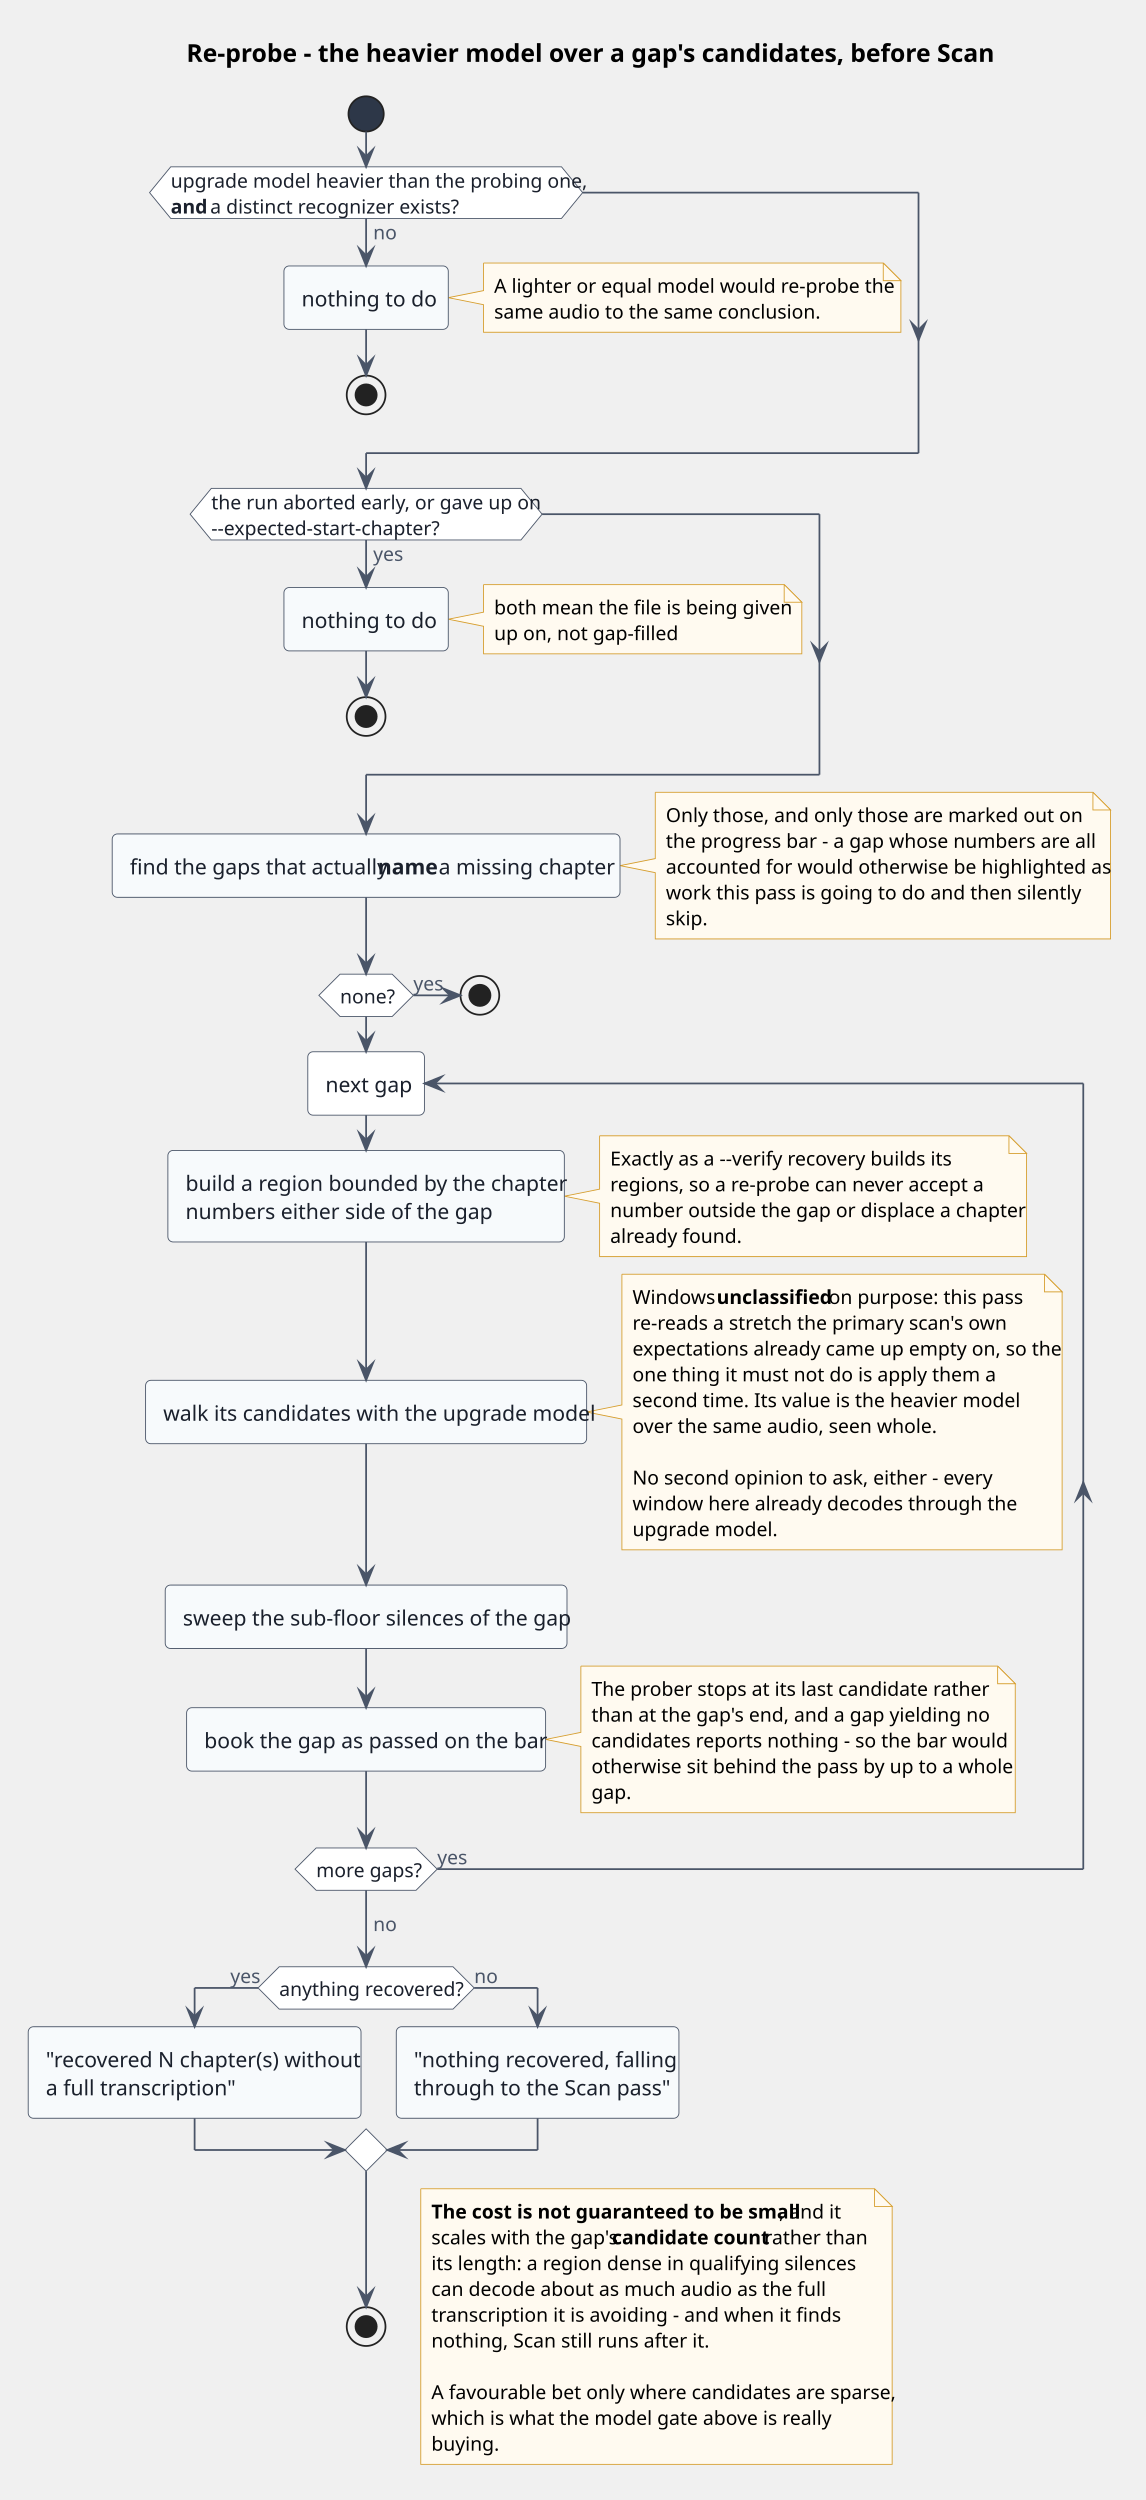
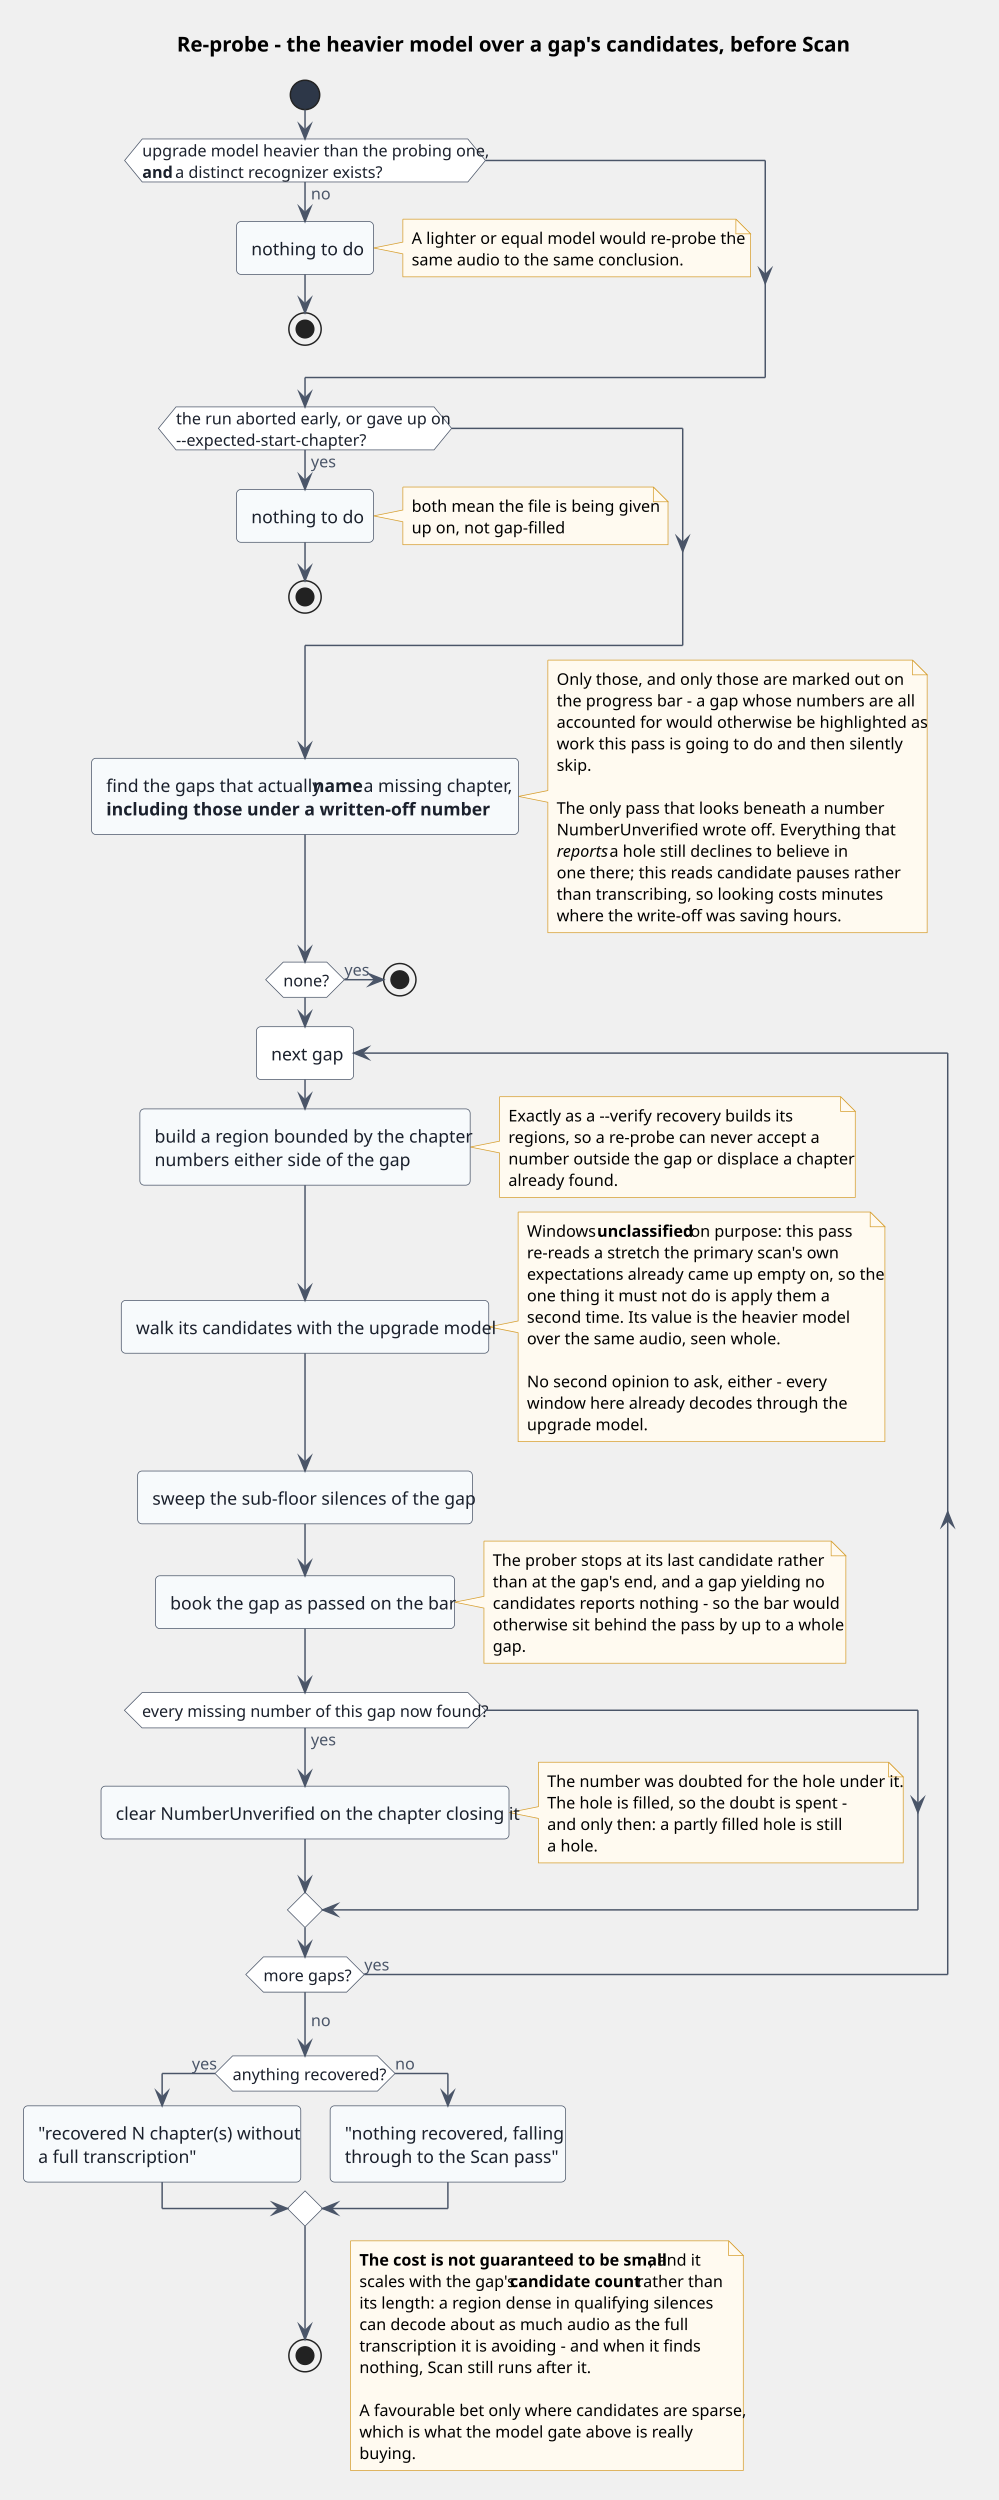
- <svg xmlns="http://www.w3.org/2000/svg" version="1.1" data-diagram-type="ACTIVITY" style="width:650px;height:1418px;background:#FFFFFF;" width="650px" height="1418px" viewBox="0 0 650 1418" zoomAndPan="magnify" preserveAspectRatio="none" contentStyleType="text/css">
+ <svg xmlns="http://www.w3.org/2000/svg" version="1.1" data-diagram-type="ACTIVITY" style="width:680px;height:1702px;background:#FFFFFF;" width="680px" height="1702px" viewBox="0 0 680 1702" zoomAndPan="magnify" preserveAspectRatio="none" contentStyleType="text/css">
  <defs />
  <g font-family="sans-serif" lengthAdjust="spacing">
    <g class="title" data-source-line="2">
-       <text x="105.734" y="35.107" fill="#000" font-size="14" textLength="437.438" font-weight="700" font-family="'Segoe UI'">Re-probe - the heavier model over a gap's candidates, before Scan</text>
+       <text x="120.385" y="35.107" fill="#000" font-size="14" textLength="437.438" font-weight="700" font-family="'Segoe UI'">Re-probe - the heavier model over a gap's candidates, before Scan</text>
    </g>
    <ellipse cx="207.656" cy="64.621" rx="10" ry="10" fill="#2D3748" style="stroke:#222;stroke-width:1;" />
    <path d="M274.262,149.198 L274.262,164.829 L254.262,168.829 L274.262,172.829 L274.262,188.46 A0,0 0 0 0 274.262,188.46 L510.981,188.46 A0,0 0 0 0 510.981,188.46 L510.981,159.198 L500.981,149.198 L274.262,149.198 A0,0 0 0 0 274.262,149.198" style="stroke:#D69E2E;stroke-width:0.5;" fill="#FFFAF0" />
    <path d="M500.981,149.198 L500.981,159.198 L510.981,159.198 L500.981,149.198" style="stroke:#D69E2E;stroke-width:0.5;" fill="#FFFAF0" />
    <text x="280.262" y="166.068" fill="#000" font-size="11" textLength="215.719" font-family="'Segoe UI'">A lighter or equal model would re-probe the</text>
    <text x="280.262" y="180.699" fill="#000" font-size="11" textLength="173.443" font-family="'Segoe UI'">same audio to the same conclusion.</text>
    <rect x="161.049" y="150.849" width="93.213" height="35.961" fill="#F7FAFC" style="stroke:#4A5568;stroke-width:0.5;" rx="3" ry="3" />
    <text x="171.049" y="173.798" fill="#1A202C" font-size="12" textLength="73.213" font-family="'Segoe UI'">nothing to do</text>
    <ellipse cx="207.656" cy="224.014" rx="11" ry="11" fill="none" style="stroke:#222;stroke-width:1;" />
    <ellipse cx="207.656" cy="224.014" rx="6" ry="6" fill="#222" style="stroke:#222;stroke-width:1;" />
    <polygon points="96.829,94.621,318.483,94.621,330.483,109.252,318.483,123.883,96.829,123.883,84.829,109.252,96.829,94.621" fill="#FFF" style="stroke:#4A5568;stroke-width:0.5;stroke-linejoin:miter;stroke-miterlimit:10;" />
    <text x="211.656" y="135.753" fill="#4A5568" font-size="11" textLength="12.67" font-family="'Segoe UI'">no</text>
    <text x="96.829" y="106.491" fill="#1A202C" font-size="11" textLength="221.654" font-family="'Segoe UI'">upgrade model heavier than the probing one,</text>
    <text x="96.829" y="121.122" fill="#1A202C" font-size="11" textLength="19.384" font-weight="700" font-family="'Segoe UI'">and</text>
    <text x="119.226" y="121.122" fill="#1A202C" font-size="11" textLength="132.349" font-family="'Segoe UI'">a distinct recognizer exists?</text>
    <path d="M274.262,331.591 L274.262,347.222 L254.262,351.222 L274.262,355.222 L274.262,370.853 A0,0 0 0 0 274.262,370.853 L454.789,370.853 A0,0 0 0 0 454.789,370.853 L454.789,341.591 L444.789,331.591 L274.262,331.591 A0,0 0 0 0 274.262,331.591" style="stroke:#D69E2E;stroke-width:0.5;" fill="#FFFAF0" />
    <path d="M444.789,331.591 L444.789,341.591 L454.789,341.591 L444.789,331.591" style="stroke:#D69E2E;stroke-width:0.5;" fill="#FFFAF0" />
    <text x="280.262" y="348.461" fill="#000" font-size="11" textLength="159.527" font-family="'Segoe UI'">both mean the file is being given</text>
    <text x="280.262" y="363.092" fill="#000" font-size="11" textLength="99.79" font-family="'Segoe UI'">up on, not gap-filled</text>
    <rect x="161.049" y="333.241" width="93.213" height="35.961" fill="#F7FAFC" style="stroke:#4A5568;stroke-width:0.5;" rx="3" ry="3" />
    <text x="171.049" y="356.19" fill="#1A202C" font-size="12" textLength="73.213" font-family="'Segoe UI'">nothing to do</text>
    <ellipse cx="207.656" cy="406.406" rx="11" ry="11" fill="none" style="stroke:#222;stroke-width:1;" />
    <ellipse cx="207.656" cy="406.406" rx="6" ry="6" fill="#222" style="stroke:#222;stroke-width:1;" />
    <polygon points="119.838,277.014,295.473,277.014,307.473,291.645,295.473,306.275,119.838,306.275,107.838,291.645,119.838,277.014" fill="#FFF" style="stroke:#4A5568;stroke-width:0.5;stroke-linejoin:miter;stroke-miterlimit:10;" />
    <text x="211.656" y="318.146" fill="#4A5568" font-size="11" textLength="15.743" font-family="'Segoe UI'">yes</text>
    <text x="119.838" y="288.884" fill="#1A202C" font-size="11" textLength="175.635" font-family="'Segoe UI'">the run aborted early, or gave up on</text>
    <text x="119.838" y="303.515" fill="#1A202C" font-size="11" textLength="124.803" font-family="'Segoe UI'">--expected-start-chapter?</text>
-     <path d="M371.671,449.406 L371.671,486.983 L351.671,490.983 L371.671,494.983 L371.671,532.561 A0,0 0 0 0 371.671,532.561 L629.907,532.561 A0,0 0 0 0 629.907,532.561 L629.907,459.406 L619.907,449.406 L371.671,449.406 A0,0 0 0 0 371.671,449.406" style="stroke:#D69E2E;stroke-width:0.5;" fill="#FFFAF0" />
-     <path d="M619.907,449.406 L619.907,459.406 L629.907,459.406 L619.907,449.406" style="stroke:#D69E2E;stroke-width:0.5;" fill="#FFFAF0" />
-     <text x="377.671" y="466.276" fill="#000" font-size="11" textLength="222.422" font-family="'Segoe UI'">Only those, and only those are marked out on</text>
-     <text x="377.671" y="480.907" fill="#000" font-size="11" textLength="229.147" font-family="'Segoe UI'">the progress bar - a gap whose numbers are all</text>
-     <text x="377.671" y="495.538" fill="#000" font-size="11" textLength="237.236" font-family="'Segoe UI'">accounted for would otherwise be highlighted as</text>
-     <text x="377.671" y="510.169" fill="#000" font-size="11" textLength="222.122" font-family="'Segoe UI'">work this pass is going to do and then silently</text>
-     <text x="377.671" y="524.8" fill="#000" font-size="11" textLength="21.651" font-family="'Segoe UI'">skip.</text>
-     <rect x="63.64" y="473.003" width="288.031" height="35.961" fill="#F7FAFC" style="stroke:#4A5568;stroke-width:0.5;" rx="3" ry="3" />
-     <text x="73.64" y="495.952" fill="#1A202C" font-size="12" textLength="137.379" font-family="'Segoe UI'">find the gaps that actually</text>
-     <text x="214.306" y="495.952" fill="#1A202C" font-size="12" textLength="31.201" font-weight="700" font-family="'Segoe UI'">name</text>
-     <text x="248.794" y="495.952" fill="#1A202C" font-size="12" textLength="92.877" font-family="'Segoe UI'">a missing chapter</text>
-     <polygon points="192.866,552.561,222.445,552.561,234.445,564.561,222.445,576.561,192.866,576.561,180.866,564.561,192.866,552.561" fill="#FFF" style="stroke:#4A5568;stroke-width:0.5;stroke-linejoin:miter;stroke-miterlimit:10;" />
-     <text x="192.866" y="569.115" fill="#1A202C" font-size="11" textLength="29.579" font-family="'Segoe UI'">none?</text>
-     <text x="234.445" y="561.8" fill="#4A5568" font-size="11" textLength="15.743" font-family="'Segoe UI'">yes</text>
-     <ellipse cx="272.188" cy="564.561" rx="11" ry="11" fill="none" style="stroke:#222;stroke-width:1;" />
-     <ellipse cx="272.188" cy="564.561" rx="6" ry="6" fill="#222" style="stroke:#222;stroke-width:1;" />
-     <path d="M340.092,644.221 L340.092,674.482 L320.092,678.482 L340.092,682.482 L340.092,712.744 A0,0 0 0 0 340.092,712.744 L582.269,712.744 A0,0 0 0 0 582.269,712.744 L582.269,654.221 L572.269,644.221 L340.092,644.221 A0,0 0 0 0 340.092,644.221" style="stroke:#D69E2E;stroke-width:0.5;" fill="#FFFAF0" />
-     <path d="M572.269,644.221 L572.269,654.221 L582.269,654.221 L572.269,644.221" style="stroke:#D69E2E;stroke-width:0.5;" fill="#FFFAF0" />
-     <text x="346.092" y="661.091" fill="#000" font-size="11" textLength="183.514" font-family="'Segoe UI'">Exactly as a --verify recovery builds its</text>
-     <text x="346.092" y="675.722" fill="#000" font-size="11" textLength="200.202" font-family="'Segoe UI'">regions, so a re-probe can never accept a</text>
-     <text x="346.092" y="690.353" fill="#000" font-size="11" textLength="221.176" font-family="'Segoe UI'">number outside the gap or displace a chapter</text>
-     <text x="346.092" y="704.983" fill="#000" font-size="11" textLength="69.448" font-family="'Segoe UI'">already found.</text>
-     <rect x="95.219" y="652.521" width="224.873" height="51.922" fill="#F7FAFC" style="stroke:#4A5568;stroke-width:0.5;" rx="3" ry="3" />
-     <text x="105.219" y="675.471" fill="#1A202C" font-size="12" textLength="204.873" font-family="'Segoe UI'">build a region bounded by the chapter</text>
-     <text x="105.219" y="691.432" fill="#1A202C" font-size="12" textLength="162.92" font-family="'Segoe UI'">numbers either side of the gap</text>
-     <path d="M352.74,722.744 L352.74,796.898 L332.74,800.898 L352.74,804.898 L352.74,879.053 A0,0 0 0 0 352.74,879.053 L602.436,879.053 A0,0 0 0 0 602.436,879.053 L602.436,732.744 L592.436,722.744 L352.74,722.744 A0,0 0 0 0 352.74,722.744" style="stroke:#D69E2E;stroke-width:0.5;" fill="#FFFAF0" />
-     <path d="M592.436,722.744 L592.436,732.744 L602.436,732.744 L592.436,722.744" style="stroke:#D69E2E;stroke-width:0.5;" fill="#FFFAF0" />
-     <text x="358.74" y="739.614" fill="#000" font-size="11" textLength="44.704" font-family="'Segoe UI'">Windows</text>
-     <text x="406.457" y="739.614" fill="#000" font-size="11" textLength="60.543" font-weight="700" font-family="'Segoe UI'">unclassified</text>
-     <text x="470.013" y="739.614" fill="#000" font-size="11" textLength="102.625" font-family="'Segoe UI'">on purpose: this pass</text>
-     <text x="358.74" y="754.245" fill="#000" font-size="11" textLength="199.241" font-family="'Segoe UI'">re-reads a stretch the primary scan's own</text>
-     <text x="358.74" y="768.876" fill="#000" font-size="11" textLength="228.696" font-family="'Segoe UI'">expectations already came up empty on, so the</text>
-     <text x="358.74" y="783.507" fill="#000" font-size="11" textLength="195.293" font-family="'Segoe UI'">one thing it must not do is apply them a</text>
-     <text x="358.74" y="798.138" fill="#000" font-size="11" textLength="205.509" font-family="'Segoe UI'">second time. Its value is the heavier model</text>
-     <text x="358.74" y="812.769" fill="#000" font-size="11" textLength="161.165" font-family="'Segoe UI'">over the same audio, seen whole.</text>
-     <text x="358.74" y="827.399" fill="#000" font-size="11" font-family="'Segoe UI'"> </text>
-     <text x="358.74" y="842.03" fill="#000" font-size="11" textLength="194.106" font-family="'Segoe UI'">No second opinion to ask, either - every</text>
-     <text x="358.74" y="856.661" fill="#000" font-size="11" textLength="205.074" font-family="'Segoe UI'">window here already decodes through the</text>
-     <text x="358.74" y="871.292" fill="#000" font-size="11" textLength="77.032" font-family="'Segoe UI'">upgrade model.</text>
-     <rect x="82.572" y="782.918" width="250.168" height="35.961" fill="#F7FAFC" style="stroke:#4A5568;stroke-width:0.5;" rx="3" ry="3" />
-     <text x="92.572" y="805.867" fill="#1A202C" font-size="12" textLength="230.168" font-family="'Segoe UI'">walk its candidates with the upgrade model</text>
-     <rect x="93.713" y="899.053" width="227.885" height="35.961" fill="#F7FAFC" style="stroke:#4A5568;stroke-width:0.5;" rx="3" ry="3" />
-     <text x="103.713" y="922.002" fill="#1A202C" font-size="12" textLength="207.885" font-family="'Segoe UI'">sweep the sub-floor silences of the gap</text>
-     <path d="M329.466,945.014 L329.466,982.591 L309.466,986.591 L329.466,990.591 L329.466,1028.168 A0,0 0 0 0 329.466,1028.168 L575.854,1028.168 A0,0 0 0 0 575.854,1028.168 L575.854,955.014 L565.854,945.014 L329.466,945.014 A0,0 0 0 0 329.466,945.014" style="stroke:#D69E2E;stroke-width:0.5;" fill="#FFFAF0" />
-     <path d="M565.854,945.014 L565.854,955.014 L575.854,955.014 L565.854,945.014" style="stroke:#D69E2E;stroke-width:0.5;" fill="#FFFAF0" />
-     <text x="335.466" y="961.884" fill="#000" font-size="11" textLength="211.175" font-family="'Segoe UI'">The prober stops at its last candidate rather</text>
-     <text x="335.466" y="976.515" fill="#000" font-size="11" textLength="213.855" font-family="'Segoe UI'">than at the gap's end, and a gap yielding no</text>
-     <text x="335.466" y="991.146" fill="#000" font-size="11" textLength="222.922" font-family="'Segoe UI'">candidates reports nothing - so the bar would</text>
-     <text x="335.466" y="1005.776" fill="#000" font-size="11" textLength="225.387" font-family="'Segoe UI'">otherwise sit behind the pass by up to a whole</text>
-     <text x="335.466" y="1020.407" fill="#000" font-size="11" textLength="20.926" font-family="'Segoe UI'">gap.</text>
-     <rect x="105.845" y="968.61" width="203.621" height="35.961" fill="#F7FAFC" style="stroke:#4A5568;stroke-width:0.5;" rx="3" ry="3" />
-     <text x="115.845" y="991.56" fill="#1A202C" font-size="12" textLength="183.621" font-family="'Segoe UI'">book the gap as passed on the bar</text>
-     <rect x="174.579" y="596.561" width="66.154" height="35.961" fill="#FFF" style="stroke:#4A5568;stroke-width:0.5;" rx="3" ry="3" />
-     <text x="184.579" y="619.51" fill="#1A202C" font-size="12" textLength="46.154" font-family="'Segoe UI'">next gap</text>
-     <polygon points="179.331,1048.168,235.98,1048.168,247.98,1060.168,235.98,1072.168,179.331,1072.168,167.331,1060.168,179.331,1048.168" fill="#FFF" style="stroke:#4A5568;stroke-width:0.5;stroke-linejoin:miter;stroke-miterlimit:10;" />
-     <text x="179.331" y="1064.723" fill="#1A202C" font-size="11" textLength="56.649" font-family="'Segoe UI'">more gaps?</text>
-     <text x="247.98" y="1057.407" fill="#4A5568" font-size="11" textLength="15.743" font-family="'Segoe UI'">yes</text>
-     <polygon points="158.363,1115.56,256.949,1115.56,268.949,1127.56,256.949,1139.56,158.363,1139.56,146.363,1127.56,158.363,1115.56" fill="#FFF" style="stroke:#4A5568;stroke-width:0.5;stroke-linejoin:miter;stroke-miterlimit:10;" />
-     <text x="158.363" y="1132.114" fill="#1A202C" font-size="11" textLength="98.586" font-family="'Segoe UI'">anything recovered?</text>
-     <text x="130.62" y="1124.799" fill="#4A5568" font-size="11" textLength="15.743" font-family="'Segoe UI'">yes</text>
-     <text x="268.949" y="1124.799" fill="#4A5568" font-size="11" textLength="12.67" font-family="'Segoe UI'">no</text>
-     <rect x="16" y="1149.56" width="188.768" height="51.922" fill="#F7FAFC" style="stroke:#4A5568;stroke-width:0.5;" rx="3" ry="3" />
-     <text x="26" y="1172.509" fill="#1A202C" font-size="12" textLength="168.768" font-family="'Segoe UI'">"recovered N chapter(s) without</text>
-     <text x="26" y="1188.47" fill="#1A202C" font-size="12" textLength="100.441" font-family="'Segoe UI'">a full transcription"</text>
-     <rect x="224.768" y="1149.56" width="160.32" height="51.922" fill="#F7FAFC" style="stroke:#4A5568;stroke-width:0.5;" rx="3" ry="3" />
-     <text x="234.768" y="1172.509" fill="#1A202C" font-size="12" textLength="140.32" font-family="'Segoe UI'">"nothing recovered, falling</text>
-     <text x="234.768" y="1188.47" fill="#1A202C" font-size="12" textLength="136.951" font-family="'Segoe UI'">through to the Scan pass"</text>
-     <polygon points="207.656,1207.481,219.656,1219.481,207.656,1231.481,195.656,1219.481,207.656,1207.481" fill="#FFF" style="stroke:#4A5568;stroke-width:0.5;stroke-linejoin:miter;stroke-miterlimit:10;" />
-     <path d="M238.656,1241.481 L238.656,1397.79 L506.033,1397.79 L506.033,1251.481 L496.033,1241.481 L238.656,1241.481" style="stroke:#D69E2E;stroke-width:0.5;" fill="#FFFAF0" />
-     <path d="M496.033,1241.481 L496.033,1251.481 L506.033,1251.481 L496.033,1241.481" style="stroke:#D69E2E;stroke-width:0.5;" fill="#FFFAF0" />
-     <text x="244.656" y="1258.352" fill="#000" font-size="11" textLength="197.205" font-weight="700" font-family="'Segoe UI'">The cost is not guaranteed to be small</text>
-     <text x="441.861" y="1258.352" fill="#000" font-size="11" textLength="33.102" font-family="'Segoe UI'">, and it</text>
-     <text x="244.656" y="1272.982" fill="#000" font-size="11" textLength="99.478" font-family="'Segoe UI'">scales with the gap's</text>
-     <text x="347.147" y="1272.982" fill="#000" font-size="11" textLength="83.381" font-weight="700" font-family="'Segoe UI'">candidate count</text>
-     <text x="433.541" y="1272.982" fill="#000" font-size="11" textLength="53.738" font-family="'Segoe UI'">rather than</text>
-     <text x="244.656" y="1287.613" fill="#000" font-size="11" textLength="225.591" font-family="'Segoe UI'">its length: a region dense in qualifying silences</text>
-     <text x="244.656" y="1302.244" fill="#000" font-size="11" textLength="211.1" font-family="'Segoe UI'">can decode about as much audio as the full</text>
-     <text x="244.656" y="1316.875" fill="#000" font-size="11" textLength="219.506" font-family="'Segoe UI'">transcription it is avoiding - and when it finds</text>
-     <text x="244.656" y="1331.506" fill="#000" font-size="11" textLength="146.636" font-family="'Segoe UI'">nothing, Scan still runs after it.</text>
-     <text x="244.656" y="1346.137" fill="#000" font-size="11" font-family="'Segoe UI'"> </text>
-     <text x="244.656" y="1360.768" fill="#000" font-size="11" textLength="246.377" font-family="'Segoe UI'">A favourable bet only where candidates are sparse,</text>
-     <text x="244.656" y="1375.398" fill="#000" font-size="11" textLength="213.839" font-family="'Segoe UI'">which is what the model gate above is really</text>
-     <text x="244.656" y="1390.029" fill="#000" font-size="11" textLength="35.766" font-family="'Segoe UI'">buying.</text>
-     <ellipse cx="207.656" cy="1319.636" rx="11" ry="11" fill="none" style="stroke:#222;stroke-width:1;" />
-     <ellipse cx="207.656" cy="1319.636" rx="6" ry="6" fill="#222" style="stroke:#222;stroke-width:1;" />
+     <path d="M372.972,449.406 L372.972,538.191 L352.972,542.191 L372.972,546.191 L372.972,634.977 A0,0 0 0 0 372.972,634.977 L631.208,634.977 A0,0 0 0 0 631.208,634.977 L631.208,459.406 L621.208,449.406 L372.972,449.406 A0,0 0 0 0 372.972,449.406" style="stroke:#D69E2E;stroke-width:0.5;" fill="#FFFAF0" />
+     <path d="M621.208,449.406 L621.208,459.406 L631.208,459.406 L621.208,449.406" style="stroke:#D69E2E;stroke-width:0.5;" fill="#FFFAF0" />
+     <text x="378.972" y="466.276" fill="#000" font-size="11" textLength="222.422" font-family="'Segoe UI'">Only those, and only those are marked out on</text>
+     <text x="378.972" y="480.907" fill="#000" font-size="11" textLength="229.147" font-family="'Segoe UI'">the progress bar - a gap whose numbers are all</text>
+     <text x="378.972" y="495.538" fill="#000" font-size="11" textLength="237.236" font-family="'Segoe UI'">accounted for would otherwise be highlighted as</text>
+     <text x="378.972" y="510.169" fill="#000" font-size="11" textLength="222.122" font-family="'Segoe UI'">work this pass is going to do and then silently</text>
+     <text x="378.972" y="524.8" fill="#000" font-size="11" textLength="21.651" font-family="'Segoe UI'">skip.</text>
+     <text x="378.972" y="539.431" fill="#000" font-size="11" font-family="'Segoe UI'"> </text>
+     <text x="378.972" y="554.062" fill="#000" font-size="11" textLength="209.167" font-family="'Segoe UI'">The only pass that looks beneath a number</text>
+     <text x="378.972" y="568.692" fill="#000" font-size="11" textLength="215.397" font-family="'Segoe UI'">NumberUnverified wrote off. Everything that</text>
+     <text x="378.972" y="583.323" fill="#000" font-size="11" textLength="32.914" font-style="italic" font-family="'Segoe UI'">reports</text>
+     <text x="414.899" y="583.323" fill="#000" font-size="11" textLength="153.817" font-family="'Segoe UI'">a hole still declines to believe in</text>
+     <text x="378.972" y="597.954" fill="#000" font-size="11" textLength="217.696" font-family="'Segoe UI'">one there; this reads candidate pauses rather</text>
+     <text x="378.972" y="612.585" fill="#000" font-size="11" textLength="207.496" font-family="'Segoe UI'">than transcribing, so looking costs minutes</text>
+     <text x="378.972" y="627.216" fill="#000" font-size="11" textLength="180.807" font-family="'Segoe UI'">where the write-off was saving hours.</text>
+     <rect x="62.339" y="516.23" width="290.633" height="51.922" fill="#F7FAFC" style="stroke:#4A5568;stroke-width:0.5;" rx="3" ry="3" />
+     <text x="72.339" y="539.18" fill="#1A202C" font-size="12" textLength="137.379" font-family="'Segoe UI'">find the gaps that actually</text>
+     <text x="213.005" y="539.18" fill="#1A202C" font-size="12" textLength="31.201" font-weight="700" font-family="'Segoe UI'">name</text>
+     <text x="247.494" y="539.18" fill="#1A202C" font-size="12" textLength="95.479" font-family="'Segoe UI'">a missing chapter,</text>
+     <text x="72.339" y="555.141" fill="#1A202C" font-size="12" textLength="246.311" font-weight="700" font-family="'Segoe UI'">including those under a written-off number</text>
+     <polygon points="192.866,654.977,222.445,654.977,234.445,666.977,222.445,678.977,192.866,678.977,180.866,666.977,192.866,654.977" fill="#FFF" style="stroke:#4A5568;stroke-width:0.5;stroke-linejoin:miter;stroke-miterlimit:10;" />
+     <text x="192.866" y="671.531" fill="#1A202C" font-size="11" textLength="29.579" font-family="'Segoe UI'">none?</text>
+     <text x="234.445" y="664.216" fill="#4A5568" font-size="11" textLength="15.743" font-family="'Segoe UI'">yes</text>
+     <ellipse cx="272.188" cy="666.977" rx="11" ry="11" fill="none" style="stroke:#222;stroke-width:1;" />
+     <ellipse cx="272.188" cy="666.977" rx="6" ry="6" fill="#222" style="stroke:#222;stroke-width:1;" />
+     <path d="M340.092,746.637 L340.092,776.898 L320.092,780.898 L340.092,784.898 L340.092,815.16 A0,0 0 0 0 340.092,815.16 L582.269,815.16 A0,0 0 0 0 582.269,815.16 L582.269,756.637 L572.269,746.637 L340.092,746.637 A0,0 0 0 0 340.092,746.637" style="stroke:#D69E2E;stroke-width:0.5;" fill="#FFFAF0" />
+     <path d="M572.269,746.637 L572.269,756.637 L582.269,756.637 L572.269,746.637" style="stroke:#D69E2E;stroke-width:0.5;" fill="#FFFAF0" />
+     <text x="346.092" y="763.507" fill="#000" font-size="11" textLength="183.514" font-family="'Segoe UI'">Exactly as a --verify recovery builds its</text>
+     <text x="346.092" y="778.138" fill="#000" font-size="11" textLength="200.202" font-family="'Segoe UI'">regions, so a re-probe can never accept a</text>
+     <text x="346.092" y="792.769" fill="#000" font-size="11" textLength="221.176" font-family="'Segoe UI'">number outside the gap or displace a chapter</text>
+     <text x="346.092" y="807.399" fill="#000" font-size="11" textLength="69.448" font-family="'Segoe UI'">already found.</text>
+     <rect x="95.219" y="754.938" width="224.873" height="51.922" fill="#F7FAFC" style="stroke:#4A5568;stroke-width:0.5;" rx="3" ry="3" />
+     <text x="105.219" y="777.887" fill="#1A202C" font-size="12" textLength="204.873" font-family="'Segoe UI'">build a region bounded by the chapter</text>
+     <text x="105.219" y="793.848" fill="#1A202C" font-size="12" textLength="162.92" font-family="'Segoe UI'">numbers either side of the gap</text>
+     <path d="M352.74,825.16 L352.74,899.314 L332.74,903.314 L352.74,907.314 L352.74,981.469 A0,0 0 0 0 352.74,981.469 L602.436,981.469 A0,0 0 0 0 602.436,981.469 L602.436,835.16 L592.436,825.16 L352.74,825.16 A0,0 0 0 0 352.74,825.16" style="stroke:#D69E2E;stroke-width:0.5;" fill="#FFFAF0" />
+     <path d="M592.436,825.16 L592.436,835.16 L602.436,835.16 L592.436,825.16" style="stroke:#D69E2E;stroke-width:0.5;" fill="#FFFAF0" />
+     <text x="358.74" y="842.03" fill="#000" font-size="11" textLength="44.704" font-family="'Segoe UI'">Windows</text>
+     <text x="406.457" y="842.03" fill="#000" font-size="11" textLength="60.543" font-weight="700" font-family="'Segoe UI'">unclassified</text>
+     <text x="470.013" y="842.03" fill="#000" font-size="11" textLength="102.625" font-family="'Segoe UI'">on purpose: this pass</text>
+     <text x="358.74" y="856.661" fill="#000" font-size="11" textLength="199.241" font-family="'Segoe UI'">re-reads a stretch the primary scan's own</text>
+     <text x="358.74" y="871.292" fill="#000" font-size="11" textLength="228.696" font-family="'Segoe UI'">expectations already came up empty on, so the</text>
+     <text x="358.74" y="885.923" fill="#000" font-size="11" textLength="195.293" font-family="'Segoe UI'">one thing it must not do is apply them a</text>
+     <text x="358.74" y="900.554" fill="#000" font-size="11" textLength="205.509" font-family="'Segoe UI'">second time. Its value is the heavier model</text>
+     <text x="358.74" y="915.185" fill="#000" font-size="11" textLength="161.165" font-family="'Segoe UI'">over the same audio, seen whole.</text>
+     <text x="358.74" y="929.815" fill="#000" font-size="11" font-family="'Segoe UI'"> </text>
+     <text x="358.74" y="944.446" fill="#000" font-size="11" textLength="194.106" font-family="'Segoe UI'">No second opinion to ask, either - every</text>
+     <text x="358.74" y="959.077" fill="#000" font-size="11" textLength="205.074" font-family="'Segoe UI'">window here already decodes through the</text>
+     <text x="358.74" y="973.708" fill="#000" font-size="11" textLength="77.032" font-family="'Segoe UI'">upgrade model.</text>
+     <rect x="82.572" y="885.334" width="250.168" height="35.961" fill="#F7FAFC" style="stroke:#4A5568;stroke-width:0.5;" rx="3" ry="3" />
+     <text x="92.572" y="908.283" fill="#1A202C" font-size="12" textLength="230.168" font-family="'Segoe UI'">walk its candidates with the upgrade model</text>
+     <rect x="93.713" y="1001.469" width="227.885" height="35.961" fill="#F7FAFC" style="stroke:#4A5568;stroke-width:0.5;" rx="3" ry="3" />
+     <text x="103.713" y="1024.418" fill="#1A202C" font-size="12" textLength="207.885" font-family="'Segoe UI'">sweep the sub-floor silences of the gap</text>
+     <path d="M329.466,1049.197 L329.466,1086.774 L309.466,1090.774 L329.466,1094.774 L329.466,1132.352 A0,0 0 0 0 329.466,1132.352 L575.854,1132.352 A0,0 0 0 0 575.854,1132.352 L575.854,1059.197 L565.854,1049.197 L329.466,1049.197 A0,0 0 0 0 329.466,1049.197" style="stroke:#D69E2E;stroke-width:0.5;" fill="#FFFAF0" />
+     <path d="M565.854,1049.197 L565.854,1059.197 L575.854,1059.197 L565.854,1049.197" style="stroke:#D69E2E;stroke-width:0.5;" fill="#FFFAF0" />
+     <text x="335.466" y="1066.067" fill="#000" font-size="11" textLength="211.175" font-family="'Segoe UI'">The prober stops at its last candidate rather</text>
+     <text x="335.466" y="1080.698" fill="#000" font-size="11" textLength="213.855" font-family="'Segoe UI'">than at the gap's end, and a gap yielding no</text>
+     <text x="335.466" y="1095.329" fill="#000" font-size="11" textLength="222.922" font-family="'Segoe UI'">candidates reports nothing - so the bar would</text>
+     <text x="335.466" y="1109.96" fill="#000" font-size="11" textLength="225.387" font-family="'Segoe UI'">otherwise sit behind the pass by up to a whole</text>
+     <text x="335.466" y="1124.591" fill="#000" font-size="11" textLength="20.926" font-family="'Segoe UI'">gap.</text>
+     <rect x="105.845" y="1072.794" width="203.621" height="35.961" fill="#F7FAFC" style="stroke:#4A5568;stroke-width:0.5;" rx="3" ry="3" />
+     <text x="115.845" y="1095.743" fill="#1A202C" font-size="12" textLength="183.621" font-family="'Segoe UI'">book the gap as passed on the bar</text>
+     <path d="M366.527,1199.722 L366.527,1229.983 L346.527,1233.983 L366.527,1237.983 L366.527,1268.245 A0,0 0 0 0 366.527,1268.245 L614.912,1268.245 A0,0 0 0 0 614.912,1268.245 L614.912,1209.722 L604.912,1199.722 L366.527,1199.722 A0,0 0 0 0 366.527,1199.722" style="stroke:#D69E2E;stroke-width:0.5;" fill="#FFFAF0" />
+     <path d="M604.912,1199.722 L604.912,1209.722 L614.912,1209.722 L604.912,1199.722" style="stroke:#D69E2E;stroke-width:0.5;" fill="#FFFAF0" />
+     <text x="372.527" y="1216.592" fill="#000" font-size="11" textLength="227.385" font-family="'Segoe UI'">The number was doubted for the hole under it.</text>
+     <text x="372.527" y="1231.223" fill="#000" font-size="11" textLength="194.058" font-family="'Segoe UI'">The hole is filled, so the doubt is spent -</text>
+     <text x="372.527" y="1245.854" fill="#000" font-size="11" textLength="189.046" font-family="'Segoe UI'">and only then: a partly filled hole is still</text>
+     <text x="372.527" y="1260.484" fill="#000" font-size="11" textLength="32.082" font-family="'Segoe UI'">a hole.</text>
+     <rect x="68.785" y="1216.003" width="277.742" height="35.961" fill="#F7FAFC" style="stroke:#4A5568;stroke-width:0.5;" rx="3" ry="3" />
+     <text x="78.785" y="1238.952" fill="#1A202C" font-size="12" textLength="257.742" font-family="'Segoe UI'">clear NumberUnverified on the chapter closing it</text>
+     <polygon points="96.705,1152.352,318.606,1152.352,330.606,1164.352,318.606,1176.352,96.705,1176.352,84.705,1164.352,96.705,1152.352" fill="#FFF" style="stroke:#4A5568;stroke-width:0.5;stroke-linejoin:miter;stroke-miterlimit:10;" />
+     <text x="211.656" y="1188.222" fill="#4A5568" font-size="11" textLength="15.743" font-family="'Segoe UI'">yes</text>
+     <text x="96.705" y="1168.906" fill="#1A202C" font-size="11" textLength="221.901" font-family="'Segoe UI'">every missing number of this gap now found?</text>
+     <polygon points="207.656,1288.245,219.656,1300.245,207.656,1312.245,195.656,1300.245,207.656,1288.245" fill="#FFF" style="stroke:#4A5568;stroke-width:0.5;stroke-linejoin:miter;stroke-miterlimit:10;" />
+     <rect x="174.579" y="698.977" width="66.154" height="35.961" fill="#FFF" style="stroke:#4A5568;stroke-width:0.5;" rx="3" ry="3" />
+     <text x="184.579" y="721.926" fill="#1A202C" font-size="12" textLength="46.154" font-family="'Segoe UI'">next gap</text>
+     <polygon points="179.331,1332.245,235.98,1332.245,247.98,1344.245,235.98,1356.245,179.331,1356.245,167.331,1344.245,179.331,1332.245" fill="#FFF" style="stroke:#4A5568;stroke-width:0.5;stroke-linejoin:miter;stroke-miterlimit:10;" />
+     <text x="179.331" y="1348.8" fill="#1A202C" font-size="11" textLength="56.649" font-family="'Segoe UI'">more gaps?</text>
+     <text x="247.98" y="1341.484" fill="#4A5568" font-size="11" textLength="15.743" font-family="'Segoe UI'">yes</text>
+     <polygon points="158.363,1399.637,256.949,1399.637,268.949,1411.637,256.949,1423.637,158.363,1423.637,146.363,1411.637,158.363,1399.637" fill="#FFF" style="stroke:#4A5568;stroke-width:0.5;stroke-linejoin:miter;stroke-miterlimit:10;" />
+     <text x="158.363" y="1416.191" fill="#1A202C" font-size="11" textLength="98.586" font-family="'Segoe UI'">anything recovered?</text>
+     <text x="130.62" y="1408.876" fill="#4A5568" font-size="11" textLength="15.743" font-family="'Segoe UI'">yes</text>
+     <text x="268.949" y="1408.876" fill="#4A5568" font-size="11" textLength="12.67" font-family="'Segoe UI'">no</text>
+     <rect x="16" y="1433.637" width="188.768" height="51.922" fill="#F7FAFC" style="stroke:#4A5568;stroke-width:0.5;" rx="3" ry="3" />
+     <text x="26" y="1456.586" fill="#1A202C" font-size="12" textLength="168.768" font-family="'Segoe UI'">"recovered N chapter(s) without</text>
+     <text x="26" y="1472.547" fill="#1A202C" font-size="12" textLength="100.441" font-family="'Segoe UI'">a full transcription"</text>
+     <rect x="224.768" y="1433.637" width="160.32" height="51.922" fill="#F7FAFC" style="stroke:#4A5568;stroke-width:0.5;" rx="3" ry="3" />
+     <text x="234.768" y="1456.586" fill="#1A202C" font-size="12" textLength="140.32" font-family="'Segoe UI'">"nothing recovered, falling</text>
+     <text x="234.768" y="1472.547" fill="#1A202C" font-size="12" textLength="136.951" font-family="'Segoe UI'">through to the Scan pass"</text>
+     <polygon points="207.656,1491.559,219.656,1503.559,207.656,1515.559,195.656,1503.559,207.656,1491.559" fill="#FFF" style="stroke:#4A5568;stroke-width:0.5;stroke-linejoin:miter;stroke-miterlimit:10;" />
+     <path d="M238.656,1525.559 L238.656,1681.867 L506.033,1681.867 L506.033,1535.559 L496.033,1525.559 L238.656,1525.559" style="stroke:#D69E2E;stroke-width:0.5;" fill="#FFFAF0" />
+     <path d="M496.033,1525.559 L496.033,1535.559 L506.033,1535.559 L496.033,1525.559" style="stroke:#D69E2E;stroke-width:0.5;" fill="#FFFAF0" />
+     <text x="244.656" y="1542.429" fill="#000" font-size="11" textLength="197.205" font-weight="700" font-family="'Segoe UI'">The cost is not guaranteed to be small</text>
+     <text x="441.861" y="1542.429" fill="#000" font-size="11" textLength="33.102" font-family="'Segoe UI'">, and it</text>
+     <text x="244.656" y="1557.06" fill="#000" font-size="11" textLength="99.478" font-family="'Segoe UI'">scales with the gap's</text>
+     <text x="347.147" y="1557.06" fill="#000" font-size="11" textLength="83.381" font-weight="700" font-family="'Segoe UI'">candidate count</text>
+     <text x="433.541" y="1557.06" fill="#000" font-size="11" textLength="53.738" font-family="'Segoe UI'">rather than</text>
+     <text x="244.656" y="1571.69" fill="#000" font-size="11" textLength="225.591" font-family="'Segoe UI'">its length: a region dense in qualifying silences</text>
+     <text x="244.656" y="1586.321" fill="#000" font-size="11" textLength="211.1" font-family="'Segoe UI'">can decode about as much audio as the full</text>
+     <text x="244.656" y="1600.952" fill="#000" font-size="11" textLength="219.506" font-family="'Segoe UI'">transcription it is avoiding - and when it finds</text>
+     <text x="244.656" y="1615.583" fill="#000" font-size="11" textLength="146.636" font-family="'Segoe UI'">nothing, Scan still runs after it.</text>
+     <text x="244.656" y="1630.214" fill="#000" font-size="11" font-family="'Segoe UI'"> </text>
+     <text x="244.656" y="1644.845" fill="#000" font-size="11" textLength="246.377" font-family="'Segoe UI'">A favourable bet only where candidates are sparse,</text>
+     <text x="244.656" y="1659.476" fill="#000" font-size="11" textLength="213.839" font-family="'Segoe UI'">which is what the model gate above is really</text>
+     <text x="244.656" y="1674.106" fill="#000" font-size="11" textLength="35.766" font-family="'Segoe UI'">buying.</text>
+     <ellipse cx="207.656" cy="1603.713" rx="11" ry="11" fill="none" style="stroke:#222;stroke-width:1;" />
+     <ellipse cx="207.656" cy="1603.713" rx="6" ry="6" fill="#222" style="stroke:#222;stroke-width:1;" />
    <line x1="207.656" y1="186.81" x2="207.656" y2="213.014" style="stroke:#4A5568;stroke-width:1;" />
    <polygon points="203.656,203.014,207.656,213.014,211.656,203.014,207.656,207.014" fill="#4A5568" style="stroke:#4A5568;stroke-width:1;stroke-linejoin:miter;stroke-miterlimit:10;" />
    <line x1="207.656" y1="123.883" x2="207.656" y2="150.849" style="stroke:#4A5568;stroke-width:1;" />
    <polygon points="203.656,140.849,207.656,150.849,211.656,140.849,207.656,144.849" fill="#4A5568" style="stroke:#4A5568;stroke-width:1;stroke-linejoin:miter;stroke-miterlimit:10;" />
    <line x1="330.483" y1="109.252" x2="520.981" y2="109.252" style="stroke:#4A5568;stroke-width:1;" />
    <polygon points="516.981,183.014,520.981,193.014,524.981,183.014,520.981,187.014" fill="#4A5568" style="stroke:#4A5568;stroke-width:1;stroke-linejoin:miter;stroke-miterlimit:10;" />
    <line x1="520.981" y1="109.252" x2="520.981" y2="257.014" style="stroke:#4A5568;stroke-width:1;" />
    <line x1="520.981" y1="257.014" x2="207.656" y2="257.014" style="stroke:#4A5568;stroke-width:1;" />
    <line x1="207.656" y1="257.014" x2="207.656" y2="277.014" style="stroke:#4A5568;stroke-width:1;" />
    <polygon points="203.656,267.014,207.656,277.014,211.656,267.014,207.656,271.014" fill="#4A5568" style="stroke:#4A5568;stroke-width:1;stroke-linejoin:miter;stroke-miterlimit:10;" />
    <line x1="207.656" y1="74.621" x2="207.656" y2="94.621" style="stroke:#4A5568;stroke-width:1;" />
    <polygon points="203.656,84.621,207.656,94.621,211.656,84.621,207.656,88.621" fill="#4A5568" style="stroke:#4A5568;stroke-width:1;stroke-linejoin:miter;stroke-miterlimit:10;" />
    <line x1="207.656" y1="369.202" x2="207.656" y2="395.406" style="stroke:#4A5568;stroke-width:1;" />
    <polygon points="203.656,385.406,207.656,395.406,211.656,385.406,207.656,389.406" fill="#4A5568" style="stroke:#4A5568;stroke-width:1;stroke-linejoin:miter;stroke-miterlimit:10;" />
    <line x1="207.656" y1="306.275" x2="207.656" y2="333.241" style="stroke:#4A5568;stroke-width:1;" />
    <polygon points="203.656,323.241,207.656,333.241,211.656,323.241,207.656,327.241" fill="#4A5568" style="stroke:#4A5568;stroke-width:1;stroke-linejoin:miter;stroke-miterlimit:10;" />
    <line x1="307.473" y1="291.645" x2="464.789" y2="291.645" style="stroke:#4A5568;stroke-width:1;" />
    <polygon points="460.789,365.406,464.789,375.406,468.789,365.406,464.789,369.406" fill="#4A5568" style="stroke:#4A5568;stroke-width:1;stroke-linejoin:miter;stroke-miterlimit:10;" />
    <line x1="464.789" y1="291.645" x2="464.789" y2="439.406" style="stroke:#4A5568;stroke-width:1;" />
    <line x1="464.789" y1="439.406" x2="207.656" y2="439.406" style="stroke:#4A5568;stroke-width:1;" />
-     <line x1="207.656" y1="439.406" x2="207.656" y2="473.003" style="stroke:#4A5568;stroke-width:1;" />
-     <polygon points="203.656,463.003,207.656,473.003,211.656,463.003,207.656,467.003" fill="#4A5568" style="stroke:#4A5568;stroke-width:1;stroke-linejoin:miter;stroke-miterlimit:10;" />
-     <line x1="207.656" y1="576.561" x2="207.656" y2="596.561" style="stroke:#4A5568;stroke-width:1;" />
-     <polygon points="203.656,586.561,207.656,596.561,211.656,586.561,207.656,590.561" fill="#4A5568" style="stroke:#4A5568;stroke-width:1;stroke-linejoin:miter;stroke-miterlimit:10;" />
-     <line x1="234.445" y1="564.561" x2="261.188" y2="564.561" style="stroke:#4A5568;stroke-width:1;" />
-     <polygon points="251.188,560.561,261.188,564.561,251.188,568.561,255.188,564.561" fill="#4A5568" style="stroke:#4A5568;stroke-width:1;stroke-linejoin:miter;stroke-miterlimit:10;" />
-     <line x1="207.656" y1="508.964" x2="207.656" y2="552.561" style="stroke:#4A5568;stroke-width:1;" />
-     <polygon points="203.656,542.561,207.656,552.561,211.656,542.561,207.656,546.561" fill="#4A5568" style="stroke:#4A5568;stroke-width:1;stroke-linejoin:miter;stroke-miterlimit:10;" />
-     <line x1="207.656" y1="704.443" x2="207.656" y2="782.918" style="stroke:#4A5568;stroke-width:1;" />
-     <polygon points="203.656,772.918,207.656,782.918,211.656,772.918,207.656,776.918" fill="#4A5568" style="stroke:#4A5568;stroke-width:1;stroke-linejoin:miter;stroke-miterlimit:10;" />
-     <line x1="207.656" y1="818.879" x2="207.656" y2="899.053" style="stroke:#4A5568;stroke-width:1;" />
-     <polygon points="203.656,889.053,207.656,899.053,211.656,889.053,207.656,893.053" fill="#4A5568" style="stroke:#4A5568;stroke-width:1;stroke-linejoin:miter;stroke-miterlimit:10;" />
-     <line x1="207.656" y1="935.014" x2="207.656" y2="968.61" style="stroke:#4A5568;stroke-width:1;" />
-     <polygon points="203.656,958.61,207.656,968.61,211.656,958.61,207.656,962.61" fill="#4A5568" style="stroke:#4A5568;stroke-width:1;stroke-linejoin:miter;stroke-miterlimit:10;" />
-     <line x1="207.656" y1="632.521" x2="207.656" y2="652.521" style="stroke:#4A5568;stroke-width:1;" />
-     <polygon points="203.656,642.521,207.656,652.521,211.656,642.521,207.656,646.521" fill="#4A5568" style="stroke:#4A5568;stroke-width:1;stroke-linejoin:miter;stroke-miterlimit:10;" />
-     <line x1="247.98" y1="1060.168" x2="614.436" y2="1060.168" style="stroke:#4A5568;stroke-width:1;" />
-     <polygon points="610.436,850.704,614.436,840.704,618.436,850.704,614.436,846.704" fill="#4A5568" style="stroke:#4A5568;stroke-width:1;stroke-linejoin:miter;stroke-miterlimit:10;" />
-     <line x1="614.436" y1="614.541" x2="614.436" y2="1060.168" style="stroke:#4A5568;stroke-width:1;" />
-     <line x1="614.436" y1="614.541" x2="240.733" y2="614.541" style="stroke:#4A5568;stroke-width:1;" />
-     <polygon points="250.733,610.541,240.733,614.541,250.733,618.541,246.733,614.541" fill="#4A5568" style="stroke:#4A5568;stroke-width:1;stroke-linejoin:miter;stroke-miterlimit:10;" />
-     <line x1="207.656" y1="1004.571" x2="207.656" y2="1048.168" style="stroke:#4A5568;stroke-width:1;" />
-     <polygon points="203.656,1038.168,207.656,1048.168,211.656,1038.168,207.656,1042.168" fill="#4A5568" style="stroke:#4A5568;stroke-width:1;stroke-linejoin:miter;stroke-miterlimit:10;" />
-     <line x1="146.363" y1="1127.56" x2="110.384" y2="1127.56" style="stroke:#4A5568;stroke-width:1;" />
-     <line x1="110.384" y1="1127.56" x2="110.384" y2="1149.56" style="stroke:#4A5568;stroke-width:1;" />
-     <polygon points="106.384,1139.56,110.384,1149.56,114.384,1139.56,110.384,1143.56" fill="#4A5568" style="stroke:#4A5568;stroke-width:1;stroke-linejoin:miter;stroke-miterlimit:10;" />
-     <line x1="268.949" y1="1127.56" x2="304.928" y2="1127.56" style="stroke:#4A5568;stroke-width:1;" />
-     <line x1="304.928" y1="1127.56" x2="304.928" y2="1149.56" style="stroke:#4A5568;stroke-width:1;" />
-     <polygon points="300.928,1139.56,304.928,1149.56,308.928,1139.56,304.928,1143.56" fill="#4A5568" style="stroke:#4A5568;stroke-width:1;stroke-linejoin:miter;stroke-miterlimit:10;" />
-     <line x1="110.384" y1="1201.481" x2="110.384" y2="1219.481" style="stroke:#4A5568;stroke-width:1;" />
-     <line x1="110.384" y1="1219.481" x2="195.656" y2="1219.481" style="stroke:#4A5568;stroke-width:1;" />
-     <polygon points="185.656,1215.481,195.656,1219.481,185.656,1223.481,189.656,1219.481" fill="#4A5568" style="stroke:#4A5568;stroke-width:1;stroke-linejoin:miter;stroke-miterlimit:10;" />
-     <line x1="304.928" y1="1201.481" x2="304.928" y2="1219.481" style="stroke:#4A5568;stroke-width:1;" />
-     <line x1="304.928" y1="1219.481" x2="219.656" y2="1219.481" style="stroke:#4A5568;stroke-width:1;" />
-     <polygon points="229.656,1215.481,219.656,1219.481,229.656,1223.481,225.656,1219.481" fill="#4A5568" style="stroke:#4A5568;stroke-width:1;stroke-linejoin:miter;stroke-miterlimit:10;" />
-     <line x1="207.656" y1="1072.168" x2="207.656" y2="1115.56" style="stroke:#4A5568;stroke-width:1;" />
-     <polygon points="203.656,1105.56,207.656,1115.56,211.656,1105.56,207.656,1109.56" fill="#4A5568" style="stroke:#4A5568;stroke-width:1;stroke-linejoin:miter;stroke-miterlimit:10;" />
-     <text x="211.656" y="1095.299" fill="#4A5568" font-size="11" textLength="12.67" font-family="'Segoe UI'">no</text>
-     <line x1="207.656" y1="1231.481" x2="207.656" y2="1308.636" style="stroke:#4A5568;stroke-width:1;" />
-     <polygon points="203.656,1298.636,207.656,1308.636,211.656,1298.636,207.656,1302.636" fill="#4A5568" style="stroke:#4A5568;stroke-width:1;stroke-linejoin:miter;stroke-miterlimit:10;" />
+     <line x1="207.656" y1="439.406" x2="207.656" y2="516.23" style="stroke:#4A5568;stroke-width:1;" />
+     <polygon points="203.656,506.23,207.656,516.23,211.656,506.23,207.656,510.23" fill="#4A5568" style="stroke:#4A5568;stroke-width:1;stroke-linejoin:miter;stroke-miterlimit:10;" />
+     <line x1="207.656" y1="678.977" x2="207.656" y2="698.977" style="stroke:#4A5568;stroke-width:1;" />
+     <polygon points="203.656,688.977,207.656,698.977,211.656,688.977,207.656,692.977" fill="#4A5568" style="stroke:#4A5568;stroke-width:1;stroke-linejoin:miter;stroke-miterlimit:10;" />
+     <line x1="234.445" y1="666.977" x2="261.188" y2="666.977" style="stroke:#4A5568;stroke-width:1;" />
+     <polygon points="251.188,662.977,261.188,666.977,251.188,670.977,255.188,666.977" fill="#4A5568" style="stroke:#4A5568;stroke-width:1;stroke-linejoin:miter;stroke-miterlimit:10;" />
+     <line x1="207.656" y1="568.152" x2="207.656" y2="654.977" style="stroke:#4A5568;stroke-width:1;" />
+     <polygon points="203.656,644.977,207.656,654.977,211.656,644.977,207.656,648.977" fill="#4A5568" style="stroke:#4A5568;stroke-width:1;stroke-linejoin:miter;stroke-miterlimit:10;" />
+     <line x1="207.656" y1="806.859" x2="207.656" y2="885.334" style="stroke:#4A5568;stroke-width:1;" />
+     <polygon points="203.656,875.334,207.656,885.334,211.656,875.334,207.656,879.334" fill="#4A5568" style="stroke:#4A5568;stroke-width:1;stroke-linejoin:miter;stroke-miterlimit:10;" />
+     <line x1="207.656" y1="921.295" x2="207.656" y2="1001.469" style="stroke:#4A5568;stroke-width:1;" />
+     <polygon points="203.656,991.469,207.656,1001.469,211.656,991.469,207.656,995.469" fill="#4A5568" style="stroke:#4A5568;stroke-width:1;stroke-linejoin:miter;stroke-miterlimit:10;" />
+     <line x1="207.656" y1="1037.43" x2="207.656" y2="1072.794" style="stroke:#4A5568;stroke-width:1;" />
+     <polygon points="203.656,1062.794,207.656,1072.794,211.656,1062.794,207.656,1066.794" fill="#4A5568" style="stroke:#4A5568;stroke-width:1;stroke-linejoin:miter;stroke-miterlimit:10;" />
+     <line x1="207.656" y1="1176.352" x2="207.656" y2="1216.003" style="stroke:#4A5568;stroke-width:1;" />
+     <polygon points="203.656,1206.003,207.656,1216.003,211.656,1206.003,207.656,1210.003" fill="#4A5568" style="stroke:#4A5568;stroke-width:1;stroke-linejoin:miter;stroke-miterlimit:10;" />
+     <line x1="330.606" y1="1164.352" x2="624.912" y2="1164.352" style="stroke:#4A5568;stroke-width:1;" />
+     <polygon points="620.912,1223.983,624.912,1233.983,628.912,1223.983,624.912,1227.983" fill="#4A5568" style="stroke:#4A5568;stroke-width:1;stroke-linejoin:miter;stroke-miterlimit:10;" />
+     <line x1="624.912" y1="1164.352" x2="624.912" y2="1300.245" style="stroke:#4A5568;stroke-width:1;" />
+     <line x1="624.912" y1="1300.245" x2="219.656" y2="1300.245" style="stroke:#4A5568;stroke-width:1;" />
+     <polygon points="229.656,1296.245,219.656,1300.245,229.656,1304.245,225.656,1300.245" fill="#4A5568" style="stroke:#4A5568;stroke-width:1;stroke-linejoin:miter;stroke-miterlimit:10;" />
+     <line x1="207.656" y1="1251.964" x2="207.656" y2="1288.245" style="stroke:#4A5568;stroke-width:1;" />
+     <polygon points="203.656,1278.245,207.656,1288.245,211.656,1278.245,207.656,1282.245" fill="#4A5568" style="stroke:#4A5568;stroke-width:1;stroke-linejoin:miter;stroke-miterlimit:10;" />
+     <line x1="207.656" y1="1108.755" x2="207.656" y2="1152.352" style="stroke:#4A5568;stroke-width:1;" />
+     <polygon points="203.656,1142.352,207.656,1152.352,211.656,1142.352,207.656,1146.352" fill="#4A5568" style="stroke:#4A5568;stroke-width:1;stroke-linejoin:miter;stroke-miterlimit:10;" />
+     <line x1="207.656" y1="734.938" x2="207.656" y2="754.938" style="stroke:#4A5568;stroke-width:1;" />
+     <polygon points="203.656,744.938,207.656,754.938,211.656,744.938,207.656,748.938" fill="#4A5568" style="stroke:#4A5568;stroke-width:1;stroke-linejoin:miter;stroke-miterlimit:10;" />
+     <line x1="247.98" y1="1344.245" x2="645.208" y2="1344.245" style="stroke:#4A5568;stroke-width:1;" />
+     <polygon points="641.208,1039.197,645.208,1029.197,649.208,1039.197,645.208,1035.197" fill="#4A5568" style="stroke:#4A5568;stroke-width:1;stroke-linejoin:miter;stroke-miterlimit:10;" />
+     <line x1="645.208" y1="716.957" x2="645.208" y2="1344.245" style="stroke:#4A5568;stroke-width:1;" />
+     <line x1="645.208" y1="716.957" x2="240.733" y2="716.957" style="stroke:#4A5568;stroke-width:1;" />
+     <polygon points="250.733,712.957,240.733,716.957,250.733,720.957,246.733,716.957" fill="#4A5568" style="stroke:#4A5568;stroke-width:1;stroke-linejoin:miter;stroke-miterlimit:10;" />
+     <line x1="207.656" y1="1312.245" x2="207.656" y2="1332.245" style="stroke:#4A5568;stroke-width:1;" />
+     <polygon points="203.656,1322.245,207.656,1332.245,211.656,1322.245,207.656,1326.245" fill="#4A5568" style="stroke:#4A5568;stroke-width:1;stroke-linejoin:miter;stroke-miterlimit:10;" />
+     <line x1="146.363" y1="1411.637" x2="110.384" y2="1411.637" style="stroke:#4A5568;stroke-width:1;" />
+     <line x1="110.384" y1="1411.637" x2="110.384" y2="1433.637" style="stroke:#4A5568;stroke-width:1;" />
+     <polygon points="106.384,1423.637,110.384,1433.637,114.384,1423.637,110.384,1427.637" fill="#4A5568" style="stroke:#4A5568;stroke-width:1;stroke-linejoin:miter;stroke-miterlimit:10;" />
+     <line x1="268.949" y1="1411.637" x2="304.928" y2="1411.637" style="stroke:#4A5568;stroke-width:1;" />
+     <line x1="304.928" y1="1411.637" x2="304.928" y2="1433.637" style="stroke:#4A5568;stroke-width:1;" />
+     <polygon points="300.928,1423.637,304.928,1433.637,308.928,1423.637,304.928,1427.637" fill="#4A5568" style="stroke:#4A5568;stroke-width:1;stroke-linejoin:miter;stroke-miterlimit:10;" />
+     <line x1="110.384" y1="1485.559" x2="110.384" y2="1503.559" style="stroke:#4A5568;stroke-width:1;" />
+     <line x1="110.384" y1="1503.559" x2="195.656" y2="1503.559" style="stroke:#4A5568;stroke-width:1;" />
+     <polygon points="185.656,1499.559,195.656,1503.559,185.656,1507.559,189.656,1503.559" fill="#4A5568" style="stroke:#4A5568;stroke-width:1;stroke-linejoin:miter;stroke-miterlimit:10;" />
+     <line x1="304.928" y1="1485.559" x2="304.928" y2="1503.559" style="stroke:#4A5568;stroke-width:1;" />
+     <line x1="304.928" y1="1503.559" x2="219.656" y2="1503.559" style="stroke:#4A5568;stroke-width:1;" />
+     <polygon points="229.656,1499.559,219.656,1503.559,229.656,1507.559,225.656,1503.559" fill="#4A5568" style="stroke:#4A5568;stroke-width:1;stroke-linejoin:miter;stroke-miterlimit:10;" />
+     <line x1="207.656" y1="1356.245" x2="207.656" y2="1399.637" style="stroke:#4A5568;stroke-width:1;" />
+     <polygon points="203.656,1389.637,207.656,1399.637,211.656,1389.637,207.656,1393.637" fill="#4A5568" style="stroke:#4A5568;stroke-width:1;stroke-linejoin:miter;stroke-miterlimit:10;" />
+     <text x="211.656" y="1379.376" fill="#4A5568" font-size="11" textLength="12.67" font-family="'Segoe UI'">no</text>
+     <line x1="207.656" y1="1515.559" x2="207.656" y2="1592.713" style="stroke:#4A5568;stroke-width:1;" />
+     <polygon points="203.656,1582.713,207.656,1592.713,211.656,1582.713,207.656,1586.713" fill="#4A5568" style="stroke:#4A5568;stroke-width:1;stroke-linejoin:miter;stroke-miterlimit:10;" />
  </g>
</svg>
